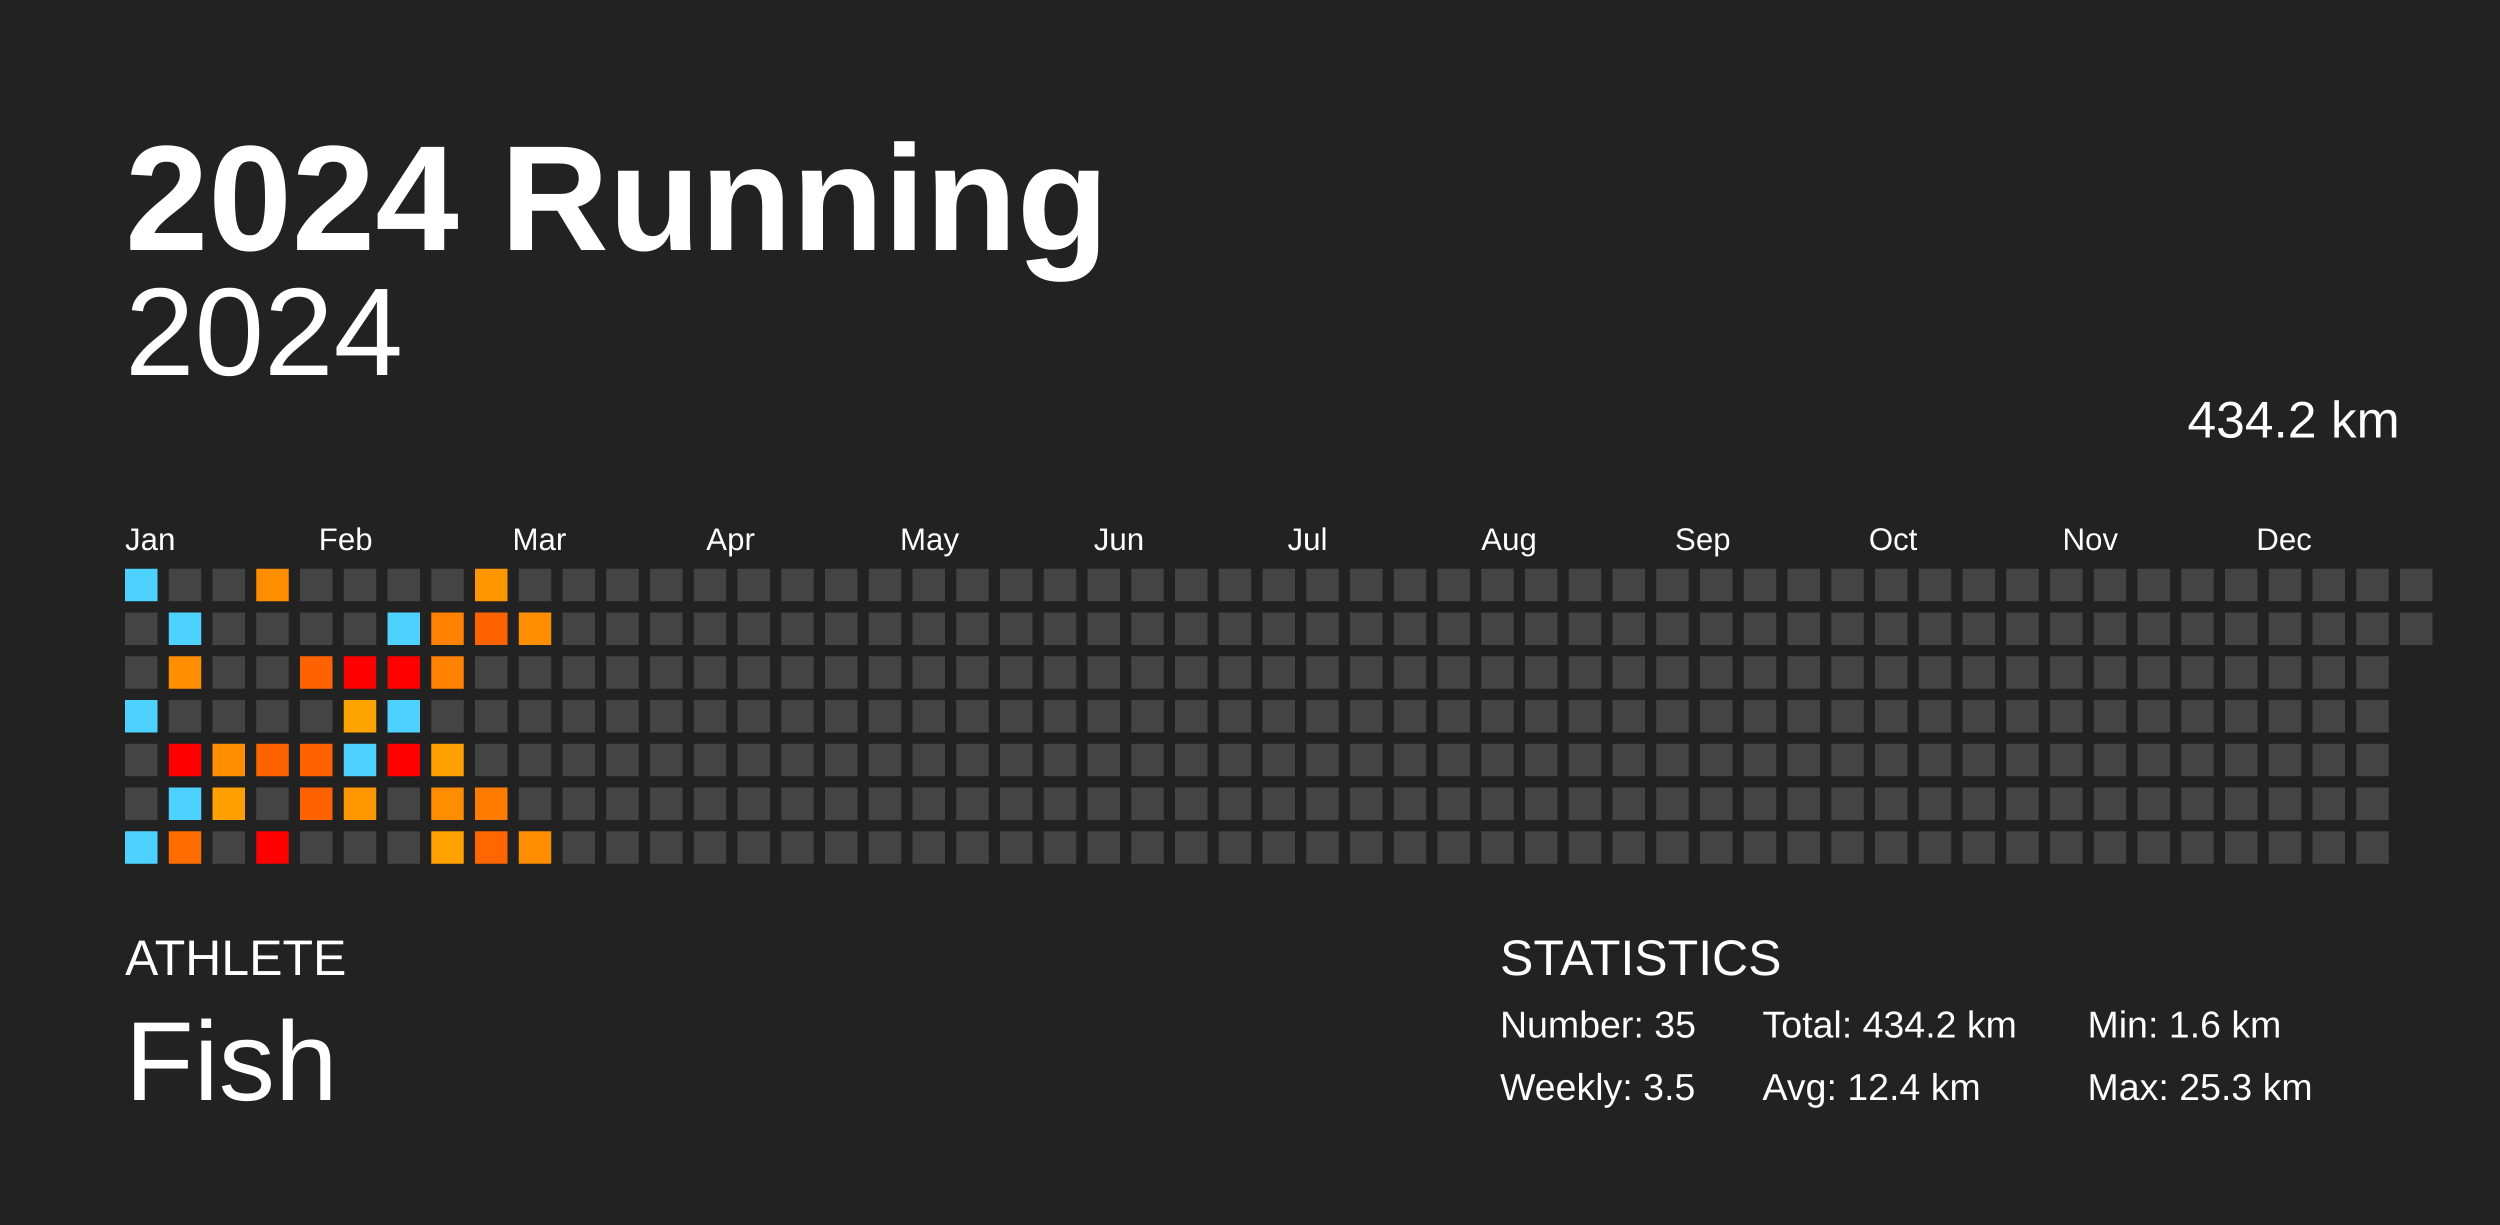
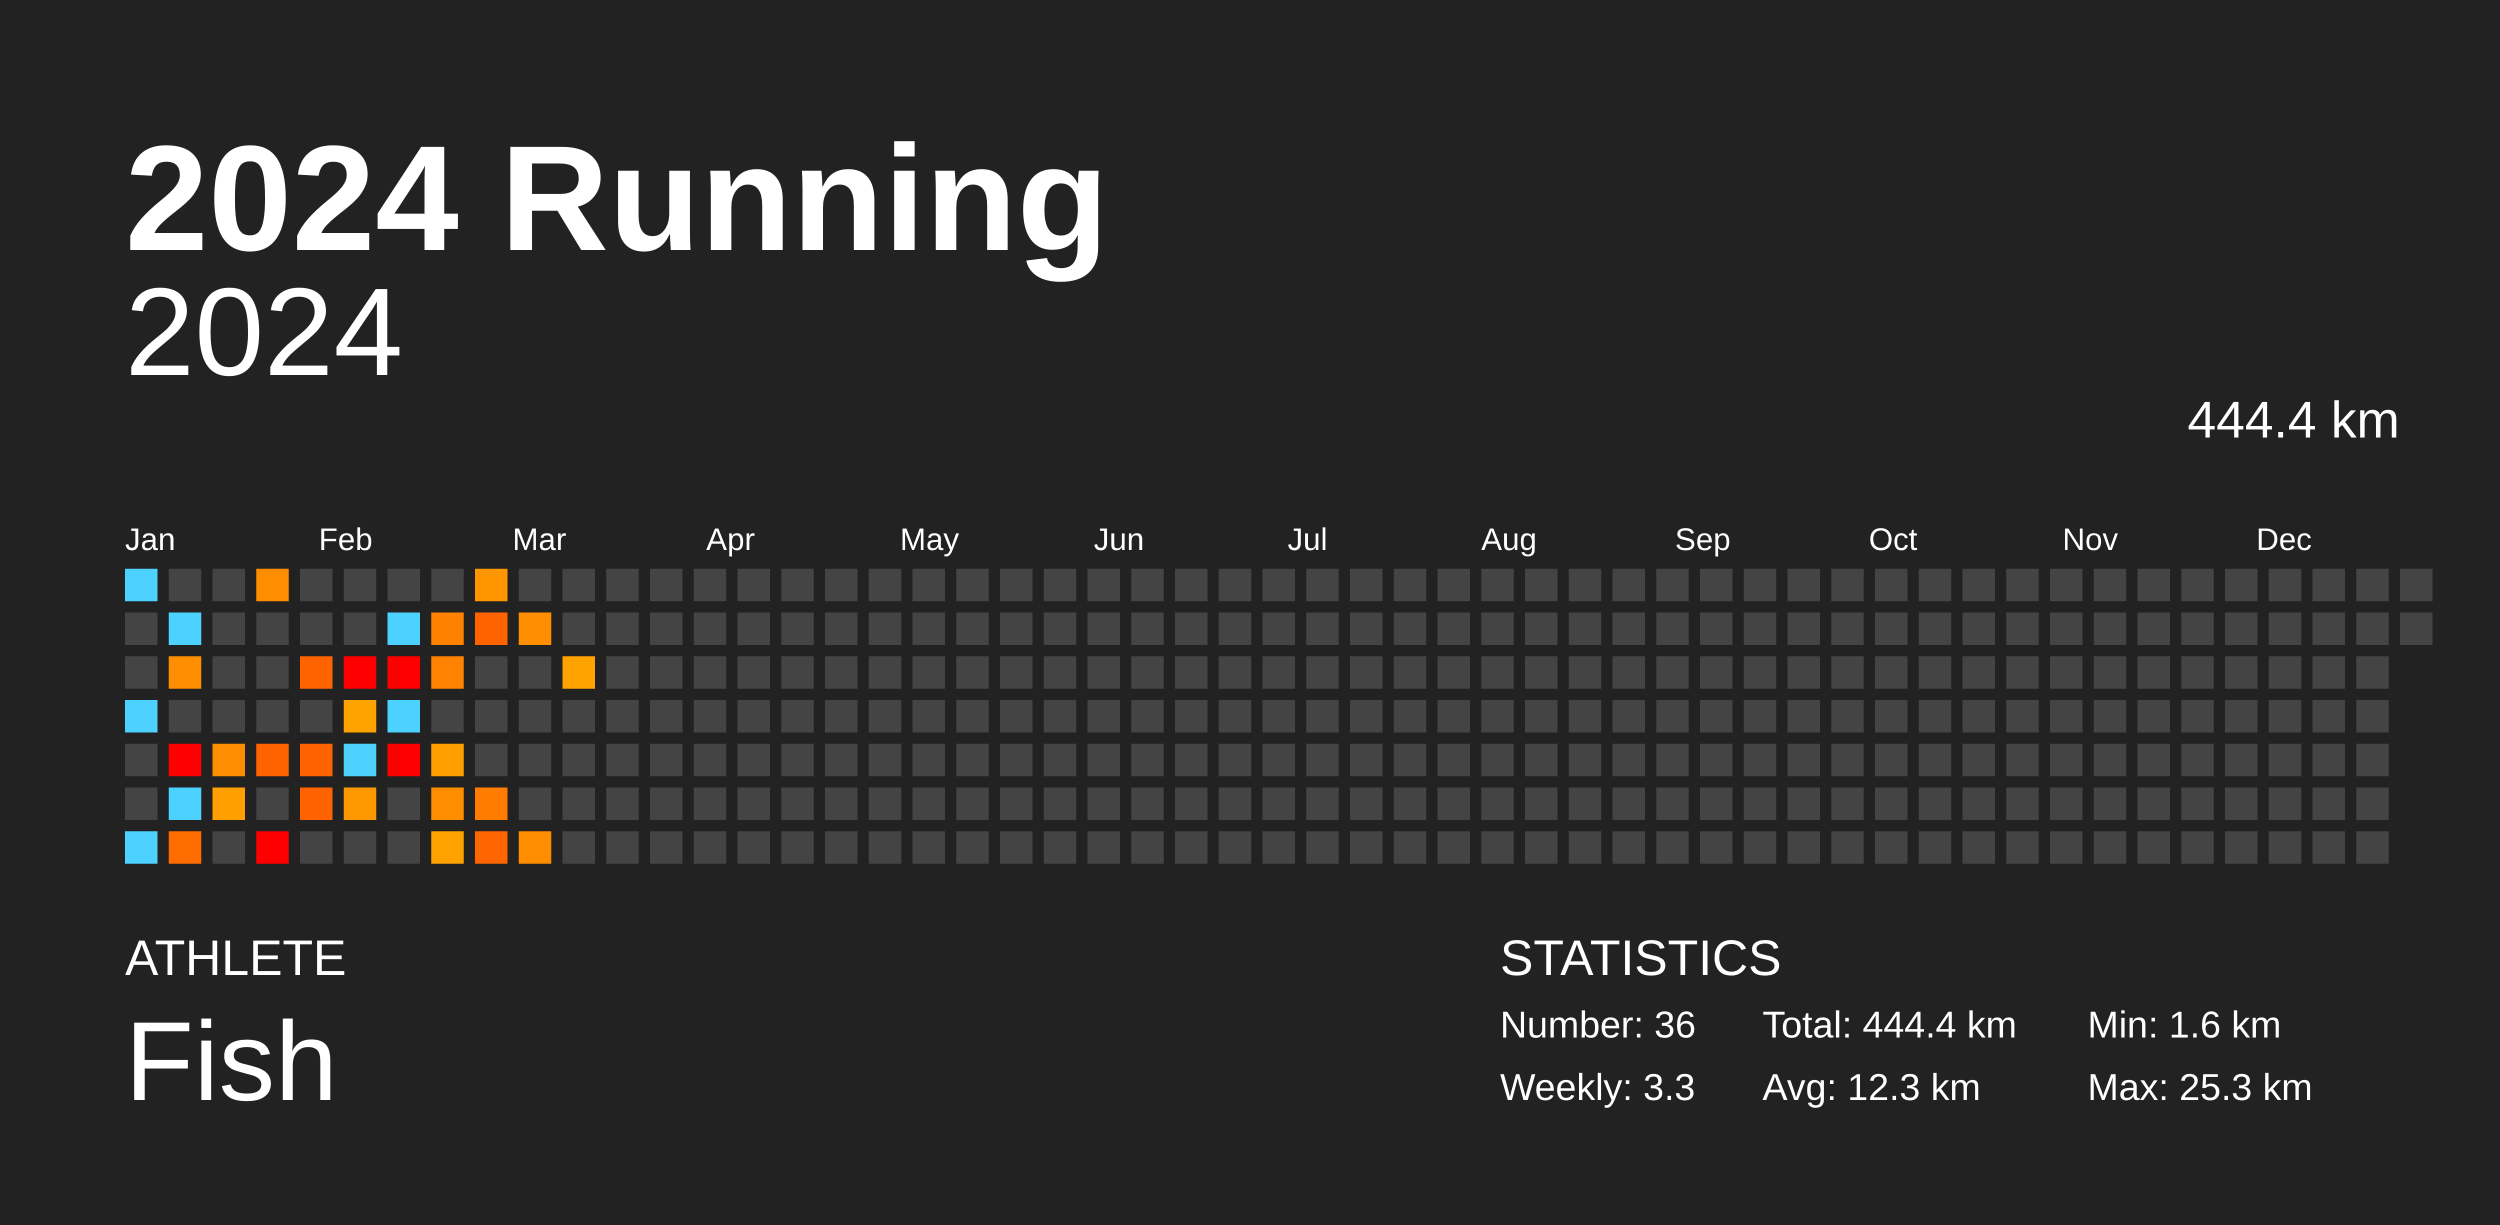
<svg xmlns="http://www.w3.org/2000/svg" baseProfile="full" height="98mm" version="1.1" viewBox="0,0,200,98" width="200mm">
  <defs />
  <rect fill="#222222" height="98" width="200" x="0" y="0" />
  <text fill="#FFFFFF" style="font-size:12px; font-family:Arial; font-weight:bold;" x="10" y="20">2024 Running</text>
  <text fill="#FFFFFF" style="font-size:4px; font-family:Arial" x="10" y="78">ATHLETE</text>
  <text fill="#FFFFFF" style="font-size:9px; font-family:Arial" x="10" y="88">Fish</text>
  <text fill="#FFFFFF" style="font-size:4px; font-family:Arial" x="120" y="78">STATISTICS</text>
-   <text fill="#FFFFFF" style="font-size:3px; font-family:Arial" x="120" y="83">Number: 35</text>
-   <text fill="#FFFFFF" style="font-size:3px; font-family:Arial" x="120" y="88">Weekly: 3.5</text>
-   <text fill="#FFFFFF" style="font-size:3px; font-family:Arial" x="141" y="83">Total: 434.2 km</text>
-   <text fill="#FFFFFF" style="font-size:3px; font-family:Arial" x="141" y="88">Avg: 12.4 km</text>
+   <text fill="#FFFFFF" style="font-size:3px; font-family:Arial" x="120" y="83">Number: 36</text>
+   <text fill="#FFFFFF" style="font-size:3px; font-family:Arial" x="120" y="88">Weekly: 3.3</text>
+   <text fill="#FFFFFF" style="font-size:3px; font-family:Arial" x="141" y="83">Total: 444.4 km</text>
+   <text fill="#FFFFFF" style="font-size:3px; font-family:Arial" x="141" y="88">Avg: 12.3 km</text>
  <text fill="#FFFFFF" style="font-size:3px; font-family:Arial" x="167" y="83">Min: 1.6 km</text>
  <text fill="#FFFFFF" style="font-size:3px; font-family:Arial" x="167" y="88">Max: 25.3 km</text>
  <text alignment-baseline="hanging" fill="#FFFFFF" style="font-size:10.0px; font-family:Arial;" x="10" y="30">2024</text>
-   <text alignment-baseline="hanging" fill="#FFFFFF" style="font-size:4.125px; font-family:Arial;" x="175" y="35">434.2 km</text>
+   <text alignment-baseline="hanging" fill="#FFFFFF" style="font-size:4.125px; font-family:Arial;" x="175" y="35">444.4 km</text>
  <text fill="#FFFFFF" style="font-size:2.5px; font-family:Arial" x="10.0" y="44">Jan</text>
  <text fill="#FFFFFF" style="font-size:2.5px; font-family:Arial" x="25.5" y="44">Feb</text>
  <text fill="#FFFFFF" style="font-size:2.5px; font-family:Arial" x="41.0" y="44">Mar</text>
  <text fill="#FFFFFF" style="font-size:2.5px; font-family:Arial" x="56.5" y="44">Apr</text>
  <text fill="#FFFFFF" style="font-size:2.5px; font-family:Arial" x="72.0" y="44">May</text>
  <text fill="#FFFFFF" style="font-size:2.5px; font-family:Arial" x="87.5" y="44">Jun</text>
  <text fill="#FFFFFF" style="font-size:2.5px; font-family:Arial" x="103.0" y="44">Jul</text>
  <text fill="#FFFFFF" style="font-size:2.5px; font-family:Arial" x="118.5" y="44">Aug</text>
  <text fill="#FFFFFF" style="font-size:2.5px; font-family:Arial" x="134.0" y="44">Sep</text>
  <text fill="#FFFFFF" style="font-size:2.5px; font-family:Arial" x="149.5" y="44">Oct</text>
  <text fill="#FFFFFF" style="font-size:2.5px; font-family:Arial" x="165.0" y="44">Nov</text>
  <text fill="#FFFFFF" style="font-size:2.5px; font-family:Arial" x="180.5" y="44">Dec</text>
  <rect fill="#4dd2ff" height="2.6" width="2.6" x="10.0" y="45.5" />
  <rect fill="#444444" height="2.6" width="2.6" x="10.0" y="49.0" />
  <rect fill="#444444" height="2.6" width="2.6" x="10.0" y="52.5" />
  <rect fill="#4dd2ff" height="2.6" width="2.6" x="10.0" y="56.0" />
  <rect fill="#444444" height="2.6" width="2.6" x="10.0" y="59.5" />
  <rect fill="#444444" height="2.6" width="2.6" x="10.0" y="63.0" />
  <rect fill="#4dd2ff" height="2.6" width="2.6" x="10.0" y="66.5" />
  <rect fill="#444444" height="2.6" width="2.6" x="13.5" y="45.5" />
  <rect fill="#4dd2ff" height="2.6" width="2.6" x="13.5" y="49.0" />
  <rect fill="#ff8e00" height="2.6" width="2.6" x="13.5" y="52.5" />
  <rect fill="#444444" height="2.6" width="2.6" x="13.5" y="56.0" />
  <rect fill="red" height="2.6" width="2.6" x="13.5" y="59.5" />
  <rect fill="#4dd2ff" height="2.6" width="2.6" x="13.5" y="63.0" />
  <rect fill="#ff6d00" height="2.6" width="2.6" x="13.5" y="66.5" />
  <rect fill="#444444" height="2.6" width="2.6" x="17.0" y="45.5" />
  <rect fill="#444444" height="2.6" width="2.6" x="17.0" y="49.0" />
  <rect fill="#444444" height="2.6" width="2.6" x="17.0" y="52.5" />
  <rect fill="#444444" height="2.6" width="2.6" x="17.0" y="56.0" />
  <rect fill="#ff8d00" height="2.6" width="2.6" x="17.0" y="59.5" />
  <rect fill="#ff9f00" height="2.6" width="2.6" x="17.0" y="63.0" />
  <rect fill="#444444" height="2.6" width="2.6" x="17.0" y="66.5" />
  <rect fill="#ff8d00" height="2.6" width="2.6" x="20.5" y="45.5" />
  <rect fill="#444444" height="2.6" width="2.6" x="20.5" y="49.0" />
  <rect fill="#444444" height="2.6" width="2.6" x="20.5" y="52.5" />
  <rect fill="#444444" height="2.6" width="2.6" x="20.5" y="56.0" />
  <rect fill="#ff6300" height="2.6" width="2.6" x="20.5" y="59.5" />
  <rect fill="#444444" height="2.6" width="2.6" x="20.5" y="63.0" />
  <rect fill="red" height="2.6" width="2.6" x="20.5" y="66.5" />
  <rect fill="#444444" height="2.6" width="2.6" x="24.0" y="45.5" />
  <rect fill="#444444" height="2.6" width="2.6" x="24.0" y="49.0" />
  <rect fill="#ff6300" height="2.6" width="2.6" x="24.0" y="52.5" />
  <rect fill="#444444" height="2.6" width="2.6" x="24.0" y="56.0" />
  <rect fill="#ff6200" height="2.6" width="2.6" x="24.0" y="59.5" />
  <rect fill="#ff6200" height="2.6" width="2.6" x="24.0" y="63.0" />
  <rect fill="#444444" height="2.6" width="2.6" x="24.0" y="66.5" />
  <rect fill="#444444" height="2.6" width="2.6" x="27.5" y="45.5" />
  <rect fill="#444444" height="2.6" width="2.6" x="27.5" y="49.0" />
  <rect fill="red" height="2.6" width="2.6" x="27.5" y="52.5" />
  <rect fill="#ffa300" height="2.6" width="2.6" x="27.5" y="56.0" />
  <rect fill="#4dd2ff" height="2.6" width="2.6" x="27.5" y="59.5" />
  <rect fill="#ff9800" height="2.6" width="2.6" x="27.5" y="63.0" />
  <rect fill="#444444" height="2.6" width="2.6" x="27.5" y="66.5" />
  <rect fill="#444444" height="2.6" width="2.6" x="31.0" y="45.5" />
  <rect fill="#4dd2ff" height="2.6" width="2.6" x="31.0" y="49.0" />
  <rect fill="red" height="2.6" width="2.6" x="31.0" y="52.5" />
  <rect fill="#4dd2ff" height="2.6" width="2.6" x="31.0" y="56.0" />
  <rect fill="red" height="2.6" width="2.6" x="31.0" y="59.5" />
  <rect fill="#444444" height="2.6" width="2.6" x="31.0" y="63.0" />
  <rect fill="#444444" height="2.6" width="2.6" x="31.0" y="66.5" />
  <rect fill="#444444" height="2.6" width="2.6" x="34.5" y="45.5" />
  <rect fill="#ff8100" height="2.6" width="2.6" x="34.5" y="49.0" />
  <rect fill="#ff8200" height="2.6" width="2.6" x="34.5" y="52.5" />
  <rect fill="#444444" height="2.6" width="2.6" x="34.5" y="56.0" />
  <rect fill="#ffa000" height="2.6" width="2.6" x="34.5" y="59.5" />
  <rect fill="#ff8d00" height="2.6" width="2.6" x="34.5" y="63.0" />
  <rect fill="#ffa200" height="2.6" width="2.6" x="34.5" y="66.5" />
  <rect fill="#ff9600" height="2.6" width="2.6" x="38.0" y="45.5" />
  <rect fill="#ff6300" height="2.6" width="2.6" x="38.0" y="49.0" />
  <rect fill="#444444" height="2.6" width="2.6" x="38.0" y="52.5" />
  <rect fill="#444444" height="2.6" width="2.6" x="38.0" y="56.0" />
  <rect fill="#444444" height="2.6" width="2.6" x="38.0" y="59.5" />
  <rect fill="#ff7c00" height="2.6" width="2.6" x="38.0" y="63.0" />
  <rect fill="#ff6500" height="2.6" width="2.6" x="38.0" y="66.5" />
  <rect fill="#444444" height="2.6" width="2.6" x="41.5" y="45.5" />
  <rect fill="#ff8e00" height="2.6" width="2.6" x="41.5" y="49.0" />
  <rect fill="#444444" height="2.6" width="2.6" x="41.5" y="52.5" />
  <rect fill="#444444" height="2.6" width="2.6" x="41.5" y="56.0" />
  <rect fill="#444444" height="2.6" width="2.6" x="41.5" y="59.5" />
  <rect fill="#444444" height="2.6" width="2.6" x="41.5" y="63.0" />
  <rect fill="#ff8d00" height="2.6" width="2.6" x="41.5" y="66.5" />
  <rect fill="#444444" height="2.6" width="2.6" x="45.0" y="45.5" />
  <rect fill="#444444" height="2.6" width="2.6" x="45.0" y="49.0" />
-   <rect fill="#444444" height="2.6" width="2.6" x="45.0" y="52.5" />
+   <rect fill="#ffa300" height="2.6" width="2.6" x="45.0" y="52.5" />
  <rect fill="#444444" height="2.6" width="2.6" x="45.0" y="56.0" />
  <rect fill="#444444" height="2.6" width="2.6" x="45.0" y="59.5" />
  <rect fill="#444444" height="2.6" width="2.6" x="45.0" y="63.0" />
  <rect fill="#444444" height="2.6" width="2.6" x="45.0" y="66.5" />
  <rect fill="#444444" height="2.6" width="2.6" x="48.5" y="45.5" />
  <rect fill="#444444" height="2.6" width="2.6" x="48.5" y="49.0" />
  <rect fill="#444444" height="2.6" width="2.6" x="48.5" y="52.5" />
  <rect fill="#444444" height="2.6" width="2.6" x="48.5" y="56.0" />
  <rect fill="#444444" height="2.6" width="2.6" x="48.5" y="59.5" />
  <rect fill="#444444" height="2.6" width="2.6" x="48.5" y="63.0" />
  <rect fill="#444444" height="2.6" width="2.6" x="48.5" y="66.5" />
  <rect fill="#444444" height="2.6" width="2.6" x="52.0" y="45.5" />
  <rect fill="#444444" height="2.6" width="2.6" x="52.0" y="49.0" />
  <rect fill="#444444" height="2.6" width="2.6" x="52.0" y="52.5" />
  <rect fill="#444444" height="2.6" width="2.6" x="52.0" y="56.0" />
  <rect fill="#444444" height="2.6" width="2.6" x="52.0" y="59.5" />
  <rect fill="#444444" height="2.6" width="2.6" x="52.0" y="63.0" />
  <rect fill="#444444" height="2.6" width="2.6" x="52.0" y="66.5" />
  <rect fill="#444444" height="2.6" width="2.6" x="55.5" y="45.5" />
  <rect fill="#444444" height="2.6" width="2.6" x="55.5" y="49.0" />
  <rect fill="#444444" height="2.6" width="2.6" x="55.5" y="52.5" />
  <rect fill="#444444" height="2.6" width="2.6" x="55.5" y="56.0" />
  <rect fill="#444444" height="2.6" width="2.6" x="55.5" y="59.5" />
  <rect fill="#444444" height="2.6" width="2.6" x="55.5" y="63.0" />
  <rect fill="#444444" height="2.6" width="2.6" x="55.5" y="66.5" />
  <rect fill="#444444" height="2.6" width="2.6" x="59.0" y="45.5" />
  <rect fill="#444444" height="2.6" width="2.6" x="59.0" y="49.0" />
  <rect fill="#444444" height="2.6" width="2.6" x="59.0" y="52.5" />
  <rect fill="#444444" height="2.6" width="2.6" x="59.0" y="56.0" />
  <rect fill="#444444" height="2.6" width="2.6" x="59.0" y="59.5" />
  <rect fill="#444444" height="2.6" width="2.6" x="59.0" y="63.0" />
  <rect fill="#444444" height="2.6" width="2.6" x="59.0" y="66.5" />
  <rect fill="#444444" height="2.6" width="2.6" x="62.5" y="45.5" />
  <rect fill="#444444" height="2.6" width="2.6" x="62.5" y="49.0" />
  <rect fill="#444444" height="2.6" width="2.6" x="62.5" y="52.5" />
  <rect fill="#444444" height="2.6" width="2.6" x="62.5" y="56.0" />
  <rect fill="#444444" height="2.6" width="2.6" x="62.5" y="59.5" />
  <rect fill="#444444" height="2.6" width="2.6" x="62.5" y="63.0" />
  <rect fill="#444444" height="2.6" width="2.6" x="62.5" y="66.5" />
  <rect fill="#444444" height="2.6" width="2.6" x="66.0" y="45.5" />
  <rect fill="#444444" height="2.6" width="2.6" x="66.0" y="49.0" />
  <rect fill="#444444" height="2.6" width="2.6" x="66.0" y="52.5" />
  <rect fill="#444444" height="2.6" width="2.6" x="66.0" y="56.0" />
  <rect fill="#444444" height="2.6" width="2.6" x="66.0" y="59.5" />
  <rect fill="#444444" height="2.6" width="2.6" x="66.0" y="63.0" />
  <rect fill="#444444" height="2.6" width="2.6" x="66.0" y="66.5" />
  <rect fill="#444444" height="2.6" width="2.6" x="69.5" y="45.5" />
  <rect fill="#444444" height="2.6" width="2.6" x="69.5" y="49.0" />
  <rect fill="#444444" height="2.6" width="2.6" x="69.5" y="52.5" />
  <rect fill="#444444" height="2.6" width="2.6" x="69.5" y="56.0" />
  <rect fill="#444444" height="2.6" width="2.6" x="69.5" y="59.5" />
  <rect fill="#444444" height="2.6" width="2.6" x="69.5" y="63.0" />
  <rect fill="#444444" height="2.6" width="2.6" x="69.5" y="66.5" />
  <rect fill="#444444" height="2.6" width="2.6" x="73.0" y="45.5" />
  <rect fill="#444444" height="2.6" width="2.6" x="73.0" y="49.0" />
  <rect fill="#444444" height="2.6" width="2.6" x="73.0" y="52.5" />
  <rect fill="#444444" height="2.6" width="2.6" x="73.0" y="56.0" />
  <rect fill="#444444" height="2.6" width="2.6" x="73.0" y="59.5" />
  <rect fill="#444444" height="2.6" width="2.6" x="73.0" y="63.0" />
  <rect fill="#444444" height="2.6" width="2.6" x="73.0" y="66.5" />
  <rect fill="#444444" height="2.6" width="2.6" x="76.5" y="45.5" />
  <rect fill="#444444" height="2.6" width="2.6" x="76.5" y="49.0" />
  <rect fill="#444444" height="2.6" width="2.6" x="76.5" y="52.5" />
  <rect fill="#444444" height="2.6" width="2.6" x="76.5" y="56.0" />
  <rect fill="#444444" height="2.6" width="2.6" x="76.5" y="59.5" />
  <rect fill="#444444" height="2.6" width="2.6" x="76.5" y="63.0" />
  <rect fill="#444444" height="2.6" width="2.6" x="76.5" y="66.5" />
  <rect fill="#444444" height="2.6" width="2.6" x="80.0" y="45.5" />
  <rect fill="#444444" height="2.6" width="2.6" x="80.0" y="49.0" />
  <rect fill="#444444" height="2.6" width="2.6" x="80.0" y="52.5" />
  <rect fill="#444444" height="2.6" width="2.6" x="80.0" y="56.0" />
  <rect fill="#444444" height="2.6" width="2.6" x="80.0" y="59.5" />
  <rect fill="#444444" height="2.6" width="2.6" x="80.0" y="63.0" />
  <rect fill="#444444" height="2.6" width="2.6" x="80.0" y="66.5" />
  <rect fill="#444444" height="2.6" width="2.6" x="83.5" y="45.5" />
  <rect fill="#444444" height="2.6" width="2.6" x="83.5" y="49.0" />
  <rect fill="#444444" height="2.6" width="2.6" x="83.5" y="52.5" />
  <rect fill="#444444" height="2.6" width="2.6" x="83.5" y="56.0" />
  <rect fill="#444444" height="2.6" width="2.6" x="83.5" y="59.5" />
  <rect fill="#444444" height="2.6" width="2.6" x="83.5" y="63.0" />
  <rect fill="#444444" height="2.6" width="2.6" x="83.5" y="66.5" />
  <rect fill="#444444" height="2.6" width="2.6" x="87.0" y="45.5" />
  <rect fill="#444444" height="2.6" width="2.6" x="87.0" y="49.0" />
  <rect fill="#444444" height="2.6" width="2.6" x="87.0" y="52.5" />
  <rect fill="#444444" height="2.6" width="2.6" x="87.0" y="56.0" />
  <rect fill="#444444" height="2.6" width="2.6" x="87.0" y="59.5" />
  <rect fill="#444444" height="2.6" width="2.6" x="87.0" y="63.0" />
  <rect fill="#444444" height="2.6" width="2.6" x="87.0" y="66.5" />
  <rect fill="#444444" height="2.6" width="2.6" x="90.5" y="45.5" />
  <rect fill="#444444" height="2.6" width="2.6" x="90.5" y="49.0" />
  <rect fill="#444444" height="2.6" width="2.6" x="90.5" y="52.5" />
  <rect fill="#444444" height="2.6" width="2.6" x="90.5" y="56.0" />
  <rect fill="#444444" height="2.6" width="2.6" x="90.5" y="59.5" />
  <rect fill="#444444" height="2.6" width="2.6" x="90.5" y="63.0" />
  <rect fill="#444444" height="2.6" width="2.6" x="90.5" y="66.5" />
  <rect fill="#444444" height="2.6" width="2.6" x="94.0" y="45.5" />
  <rect fill="#444444" height="2.6" width="2.6" x="94.0" y="49.0" />
  <rect fill="#444444" height="2.6" width="2.6" x="94.0" y="52.5" />
  <rect fill="#444444" height="2.6" width="2.6" x="94.0" y="56.0" />
  <rect fill="#444444" height="2.6" width="2.6" x="94.0" y="59.5" />
  <rect fill="#444444" height="2.6" width="2.6" x="94.0" y="63.0" />
  <rect fill="#444444" height="2.6" width="2.6" x="94.0" y="66.5" />
  <rect fill="#444444" height="2.6" width="2.6" x="97.5" y="45.5" />
  <rect fill="#444444" height="2.6" width="2.6" x="97.5" y="49.0" />
  <rect fill="#444444" height="2.6" width="2.6" x="97.5" y="52.5" />
  <rect fill="#444444" height="2.6" width="2.6" x="97.5" y="56.0" />
  <rect fill="#444444" height="2.6" width="2.6" x="97.5" y="59.5" />
  <rect fill="#444444" height="2.6" width="2.6" x="97.5" y="63.0" />
  <rect fill="#444444" height="2.6" width="2.6" x="97.5" y="66.5" />
  <rect fill="#444444" height="2.6" width="2.6" x="101.0" y="45.5" />
  <rect fill="#444444" height="2.6" width="2.6" x="101.0" y="49.0" />
  <rect fill="#444444" height="2.6" width="2.6" x="101.0" y="52.5" />
  <rect fill="#444444" height="2.6" width="2.6" x="101.0" y="56.0" />
  <rect fill="#444444" height="2.6" width="2.6" x="101.0" y="59.5" />
  <rect fill="#444444" height="2.6" width="2.6" x="101.0" y="63.0" />
  <rect fill="#444444" height="2.6" width="2.6" x="101.0" y="66.5" />
  <rect fill="#444444" height="2.6" width="2.6" x="104.5" y="45.5" />
  <rect fill="#444444" height="2.6" width="2.6" x="104.5" y="49.0" />
  <rect fill="#444444" height="2.6" width="2.6" x="104.5" y="52.5" />
  <rect fill="#444444" height="2.6" width="2.6" x="104.5" y="56.0" />
  <rect fill="#444444" height="2.6" width="2.6" x="104.5" y="59.5" />
  <rect fill="#444444" height="2.6" width="2.6" x="104.5" y="63.0" />
  <rect fill="#444444" height="2.6" width="2.6" x="104.5" y="66.5" />
  <rect fill="#444444" height="2.6" width="2.6" x="108.0" y="45.5" />
  <rect fill="#444444" height="2.6" width="2.6" x="108.0" y="49.0" />
  <rect fill="#444444" height="2.6" width="2.6" x="108.0" y="52.5" />
  <rect fill="#444444" height="2.6" width="2.6" x="108.0" y="56.0" />
  <rect fill="#444444" height="2.6" width="2.6" x="108.0" y="59.5" />
  <rect fill="#444444" height="2.6" width="2.6" x="108.0" y="63.0" />
  <rect fill="#444444" height="2.6" width="2.6" x="108.0" y="66.5" />
  <rect fill="#444444" height="2.6" width="2.6" x="111.5" y="45.5" />
  <rect fill="#444444" height="2.6" width="2.6" x="111.5" y="49.0" />
  <rect fill="#444444" height="2.6" width="2.6" x="111.5" y="52.5" />
  <rect fill="#444444" height="2.6" width="2.6" x="111.5" y="56.0" />
  <rect fill="#444444" height="2.6" width="2.6" x="111.5" y="59.5" />
  <rect fill="#444444" height="2.6" width="2.6" x="111.5" y="63.0" />
  <rect fill="#444444" height="2.6" width="2.6" x="111.5" y="66.5" />
  <rect fill="#444444" height="2.6" width="2.6" x="115.0" y="45.5" />
  <rect fill="#444444" height="2.6" width="2.6" x="115.0" y="49.0" />
  <rect fill="#444444" height="2.6" width="2.6" x="115.0" y="52.5" />
  <rect fill="#444444" height="2.6" width="2.6" x="115.0" y="56.0" />
  <rect fill="#444444" height="2.6" width="2.6" x="115.0" y="59.5" />
  <rect fill="#444444" height="2.6" width="2.6" x="115.0" y="63.0" />
  <rect fill="#444444" height="2.6" width="2.6" x="115.0" y="66.5" />
  <rect fill="#444444" height="2.6" width="2.6" x="118.5" y="45.5" />
  <rect fill="#444444" height="2.6" width="2.6" x="118.5" y="49.0" />
  <rect fill="#444444" height="2.6" width="2.6" x="118.5" y="52.5" />
  <rect fill="#444444" height="2.6" width="2.6" x="118.5" y="56.0" />
  <rect fill="#444444" height="2.6" width="2.6" x="118.5" y="59.5" />
  <rect fill="#444444" height="2.6" width="2.6" x="118.5" y="63.0" />
  <rect fill="#444444" height="2.6" width="2.6" x="118.5" y="66.5" />
  <rect fill="#444444" height="2.6" width="2.6" x="122.0" y="45.5" />
  <rect fill="#444444" height="2.6" width="2.6" x="122.0" y="49.0" />
  <rect fill="#444444" height="2.6" width="2.6" x="122.0" y="52.5" />
  <rect fill="#444444" height="2.6" width="2.6" x="122.0" y="56.0" />
  <rect fill="#444444" height="2.6" width="2.6" x="122.0" y="59.5" />
  <rect fill="#444444" height="2.6" width="2.6" x="122.0" y="63.0" />
  <rect fill="#444444" height="2.6" width="2.6" x="122.0" y="66.5" />
  <rect fill="#444444" height="2.6" width="2.6" x="125.5" y="45.5" />
  <rect fill="#444444" height="2.6" width="2.6" x="125.5" y="49.0" />
  <rect fill="#444444" height="2.6" width="2.6" x="125.5" y="52.5" />
  <rect fill="#444444" height="2.6" width="2.6" x="125.5" y="56.0" />
  <rect fill="#444444" height="2.6" width="2.6" x="125.5" y="59.5" />
  <rect fill="#444444" height="2.6" width="2.6" x="125.5" y="63.0" />
  <rect fill="#444444" height="2.6" width="2.6" x="125.5" y="66.5" />
  <rect fill="#444444" height="2.6" width="2.6" x="129.0" y="45.5" />
  <rect fill="#444444" height="2.6" width="2.6" x="129.0" y="49.0" />
  <rect fill="#444444" height="2.6" width="2.6" x="129.0" y="52.5" />
  <rect fill="#444444" height="2.6" width="2.6" x="129.0" y="56.0" />
  <rect fill="#444444" height="2.6" width="2.6" x="129.0" y="59.5" />
  <rect fill="#444444" height="2.6" width="2.6" x="129.0" y="63.0" />
  <rect fill="#444444" height="2.6" width="2.6" x="129.0" y="66.5" />
  <rect fill="#444444" height="2.6" width="2.6" x="132.5" y="45.5" />
  <rect fill="#444444" height="2.6" width="2.6" x="132.5" y="49.0" />
  <rect fill="#444444" height="2.6" width="2.6" x="132.5" y="52.5" />
  <rect fill="#444444" height="2.6" width="2.6" x="132.5" y="56.0" />
  <rect fill="#444444" height="2.6" width="2.6" x="132.5" y="59.5" />
  <rect fill="#444444" height="2.6" width="2.6" x="132.5" y="63.0" />
  <rect fill="#444444" height="2.6" width="2.6" x="132.5" y="66.5" />
  <rect fill="#444444" height="2.6" width="2.6" x="136.0" y="45.5" />
  <rect fill="#444444" height="2.6" width="2.6" x="136.0" y="49.0" />
  <rect fill="#444444" height="2.6" width="2.6" x="136.0" y="52.5" />
  <rect fill="#444444" height="2.6" width="2.6" x="136.0" y="56.0" />
  <rect fill="#444444" height="2.6" width="2.6" x="136.0" y="59.5" />
  <rect fill="#444444" height="2.6" width="2.6" x="136.0" y="63.0" />
  <rect fill="#444444" height="2.6" width="2.6" x="136.0" y="66.5" />
  <rect fill="#444444" height="2.6" width="2.6" x="139.5" y="45.5" />
  <rect fill="#444444" height="2.6" width="2.6" x="139.5" y="49.0" />
  <rect fill="#444444" height="2.6" width="2.6" x="139.5" y="52.5" />
  <rect fill="#444444" height="2.6" width="2.6" x="139.5" y="56.0" />
  <rect fill="#444444" height="2.6" width="2.6" x="139.5" y="59.5" />
  <rect fill="#444444" height="2.6" width="2.6" x="139.5" y="63.0" />
  <rect fill="#444444" height="2.6" width="2.6" x="139.5" y="66.5" />
  <rect fill="#444444" height="2.6" width="2.6" x="143.0" y="45.5" />
  <rect fill="#444444" height="2.6" width="2.6" x="143.0" y="49.0" />
  <rect fill="#444444" height="2.6" width="2.6" x="143.0" y="52.5" />
  <rect fill="#444444" height="2.6" width="2.6" x="143.0" y="56.0" />
  <rect fill="#444444" height="2.6" width="2.6" x="143.0" y="59.5" />
  <rect fill="#444444" height="2.6" width="2.6" x="143.0" y="63.0" />
  <rect fill="#444444" height="2.6" width="2.6" x="143.0" y="66.5" />
  <rect fill="#444444" height="2.6" width="2.6" x="146.5" y="45.5" />
  <rect fill="#444444" height="2.6" width="2.6" x="146.5" y="49.0" />
  <rect fill="#444444" height="2.6" width="2.6" x="146.5" y="52.5" />
  <rect fill="#444444" height="2.6" width="2.6" x="146.5" y="56.0" />
  <rect fill="#444444" height="2.6" width="2.6" x="146.5" y="59.5" />
  <rect fill="#444444" height="2.6" width="2.6" x="146.5" y="63.0" />
  <rect fill="#444444" height="2.6" width="2.6" x="146.5" y="66.5" />
  <rect fill="#444444" height="2.6" width="2.6" x="150.0" y="45.5" />
  <rect fill="#444444" height="2.6" width="2.6" x="150.0" y="49.0" />
  <rect fill="#444444" height="2.6" width="2.6" x="150.0" y="52.5" />
  <rect fill="#444444" height="2.6" width="2.6" x="150.0" y="56.0" />
  <rect fill="#444444" height="2.6" width="2.6" x="150.0" y="59.5" />
  <rect fill="#444444" height="2.6" width="2.6" x="150.0" y="63.0" />
  <rect fill="#444444" height="2.6" width="2.6" x="150.0" y="66.5" />
  <rect fill="#444444" height="2.6" width="2.6" x="153.5" y="45.5" />
  <rect fill="#444444" height="2.6" width="2.6" x="153.5" y="49.0" />
  <rect fill="#444444" height="2.6" width="2.6" x="153.5" y="52.5" />
  <rect fill="#444444" height="2.6" width="2.6" x="153.5" y="56.0" />
  <rect fill="#444444" height="2.6" width="2.6" x="153.5" y="59.5" />
  <rect fill="#444444" height="2.6" width="2.6" x="153.5" y="63.0" />
  <rect fill="#444444" height="2.6" width="2.6" x="153.5" y="66.5" />
  <rect fill="#444444" height="2.6" width="2.6" x="157.0" y="45.5" />
  <rect fill="#444444" height="2.6" width="2.6" x="157.0" y="49.0" />
  <rect fill="#444444" height="2.6" width="2.6" x="157.0" y="52.5" />
  <rect fill="#444444" height="2.6" width="2.6" x="157.0" y="56.0" />
  <rect fill="#444444" height="2.6" width="2.6" x="157.0" y="59.5" />
  <rect fill="#444444" height="2.6" width="2.6" x="157.0" y="63.0" />
  <rect fill="#444444" height="2.6" width="2.6" x="157.0" y="66.5" />
  <rect fill="#444444" height="2.6" width="2.6" x="160.5" y="45.5" />
  <rect fill="#444444" height="2.6" width="2.6" x="160.5" y="49.0" />
  <rect fill="#444444" height="2.6" width="2.6" x="160.5" y="52.5" />
  <rect fill="#444444" height="2.6" width="2.6" x="160.5" y="56.0" />
  <rect fill="#444444" height="2.6" width="2.6" x="160.5" y="59.5" />
  <rect fill="#444444" height="2.6" width="2.6" x="160.5" y="63.0" />
  <rect fill="#444444" height="2.6" width="2.6" x="160.5" y="66.5" />
  <rect fill="#444444" height="2.6" width="2.6" x="164.0" y="45.5" />
  <rect fill="#444444" height="2.6" width="2.6" x="164.0" y="49.0" />
  <rect fill="#444444" height="2.6" width="2.6" x="164.0" y="52.5" />
  <rect fill="#444444" height="2.6" width="2.6" x="164.0" y="56.0" />
  <rect fill="#444444" height="2.6" width="2.6" x="164.0" y="59.5" />
  <rect fill="#444444" height="2.6" width="2.6" x="164.0" y="63.0" />
  <rect fill="#444444" height="2.6" width="2.6" x="164.0" y="66.5" />
  <rect fill="#444444" height="2.6" width="2.6" x="167.5" y="45.5" />
  <rect fill="#444444" height="2.6" width="2.6" x="167.5" y="49.0" />
  <rect fill="#444444" height="2.6" width="2.6" x="167.5" y="52.5" />
  <rect fill="#444444" height="2.6" width="2.6" x="167.5" y="56.0" />
  <rect fill="#444444" height="2.6" width="2.6" x="167.5" y="59.5" />
  <rect fill="#444444" height="2.6" width="2.6" x="167.5" y="63.0" />
  <rect fill="#444444" height="2.6" width="2.6" x="167.5" y="66.5" />
  <rect fill="#444444" height="2.6" width="2.6" x="171.0" y="45.5" />
  <rect fill="#444444" height="2.6" width="2.6" x="171.0" y="49.0" />
  <rect fill="#444444" height="2.6" width="2.6" x="171.0" y="52.5" />
  <rect fill="#444444" height="2.6" width="2.6" x="171.0" y="56.0" />
  <rect fill="#444444" height="2.6" width="2.6" x="171.0" y="59.5" />
  <rect fill="#444444" height="2.6" width="2.6" x="171.0" y="63.0" />
  <rect fill="#444444" height="2.6" width="2.6" x="171.0" y="66.5" />
  <rect fill="#444444" height="2.6" width="2.6" x="174.5" y="45.5" />
  <rect fill="#444444" height="2.6" width="2.6" x="174.5" y="49.0" />
  <rect fill="#444444" height="2.6" width="2.6" x="174.5" y="52.5" />
  <rect fill="#444444" height="2.6" width="2.6" x="174.5" y="56.0" />
  <rect fill="#444444" height="2.6" width="2.6" x="174.5" y="59.5" />
  <rect fill="#444444" height="2.6" width="2.6" x="174.5" y="63.0" />
  <rect fill="#444444" height="2.6" width="2.6" x="174.5" y="66.5" />
  <rect fill="#444444" height="2.6" width="2.6" x="178.0" y="45.5" />
  <rect fill="#444444" height="2.6" width="2.6" x="178.0" y="49.0" />
  <rect fill="#444444" height="2.6" width="2.6" x="178.0" y="52.5" />
  <rect fill="#444444" height="2.6" width="2.6" x="178.0" y="56.0" />
  <rect fill="#444444" height="2.6" width="2.6" x="178.0" y="59.5" />
  <rect fill="#444444" height="2.6" width="2.6" x="178.0" y="63.0" />
  <rect fill="#444444" height="2.6" width="2.6" x="178.0" y="66.5" />
  <rect fill="#444444" height="2.6" width="2.6" x="181.5" y="45.5" />
  <rect fill="#444444" height="2.6" width="2.6" x="181.5" y="49.0" />
  <rect fill="#444444" height="2.6" width="2.6" x="181.5" y="52.5" />
  <rect fill="#444444" height="2.6" width="2.6" x="181.5" y="56.0" />
  <rect fill="#444444" height="2.6" width="2.6" x="181.5" y="59.5" />
  <rect fill="#444444" height="2.6" width="2.6" x="181.5" y="63.0" />
  <rect fill="#444444" height="2.6" width="2.6" x="181.5" y="66.5" />
  <rect fill="#444444" height="2.6" width="2.6" x="185.0" y="45.5" />
  <rect fill="#444444" height="2.6" width="2.6" x="185.0" y="49.0" />
  <rect fill="#444444" height="2.6" width="2.6" x="185.0" y="52.5" />
  <rect fill="#444444" height="2.6" width="2.6" x="185.0" y="56.0" />
  <rect fill="#444444" height="2.6" width="2.6" x="185.0" y="59.5" />
  <rect fill="#444444" height="2.6" width="2.6" x="185.0" y="63.0" />
  <rect fill="#444444" height="2.6" width="2.6" x="185.0" y="66.5" />
  <rect fill="#444444" height="2.6" width="2.6" x="188.5" y="45.5" />
  <rect fill="#444444" height="2.6" width="2.6" x="188.5" y="49.0" />
  <rect fill="#444444" height="2.6" width="2.6" x="188.5" y="52.5" />
  <rect fill="#444444" height="2.6" width="2.6" x="188.5" y="56.0" />
  <rect fill="#444444" height="2.6" width="2.6" x="188.5" y="59.5" />
  <rect fill="#444444" height="2.6" width="2.6" x="188.5" y="63.0" />
  <rect fill="#444444" height="2.6" width="2.6" x="188.5" y="66.5" />
  <rect fill="#444444" height="2.6" width="2.6" x="192.0" y="45.5" />
  <rect fill="#444444" height="2.6" width="2.6" x="192.0" y="49.0" />
</svg>
